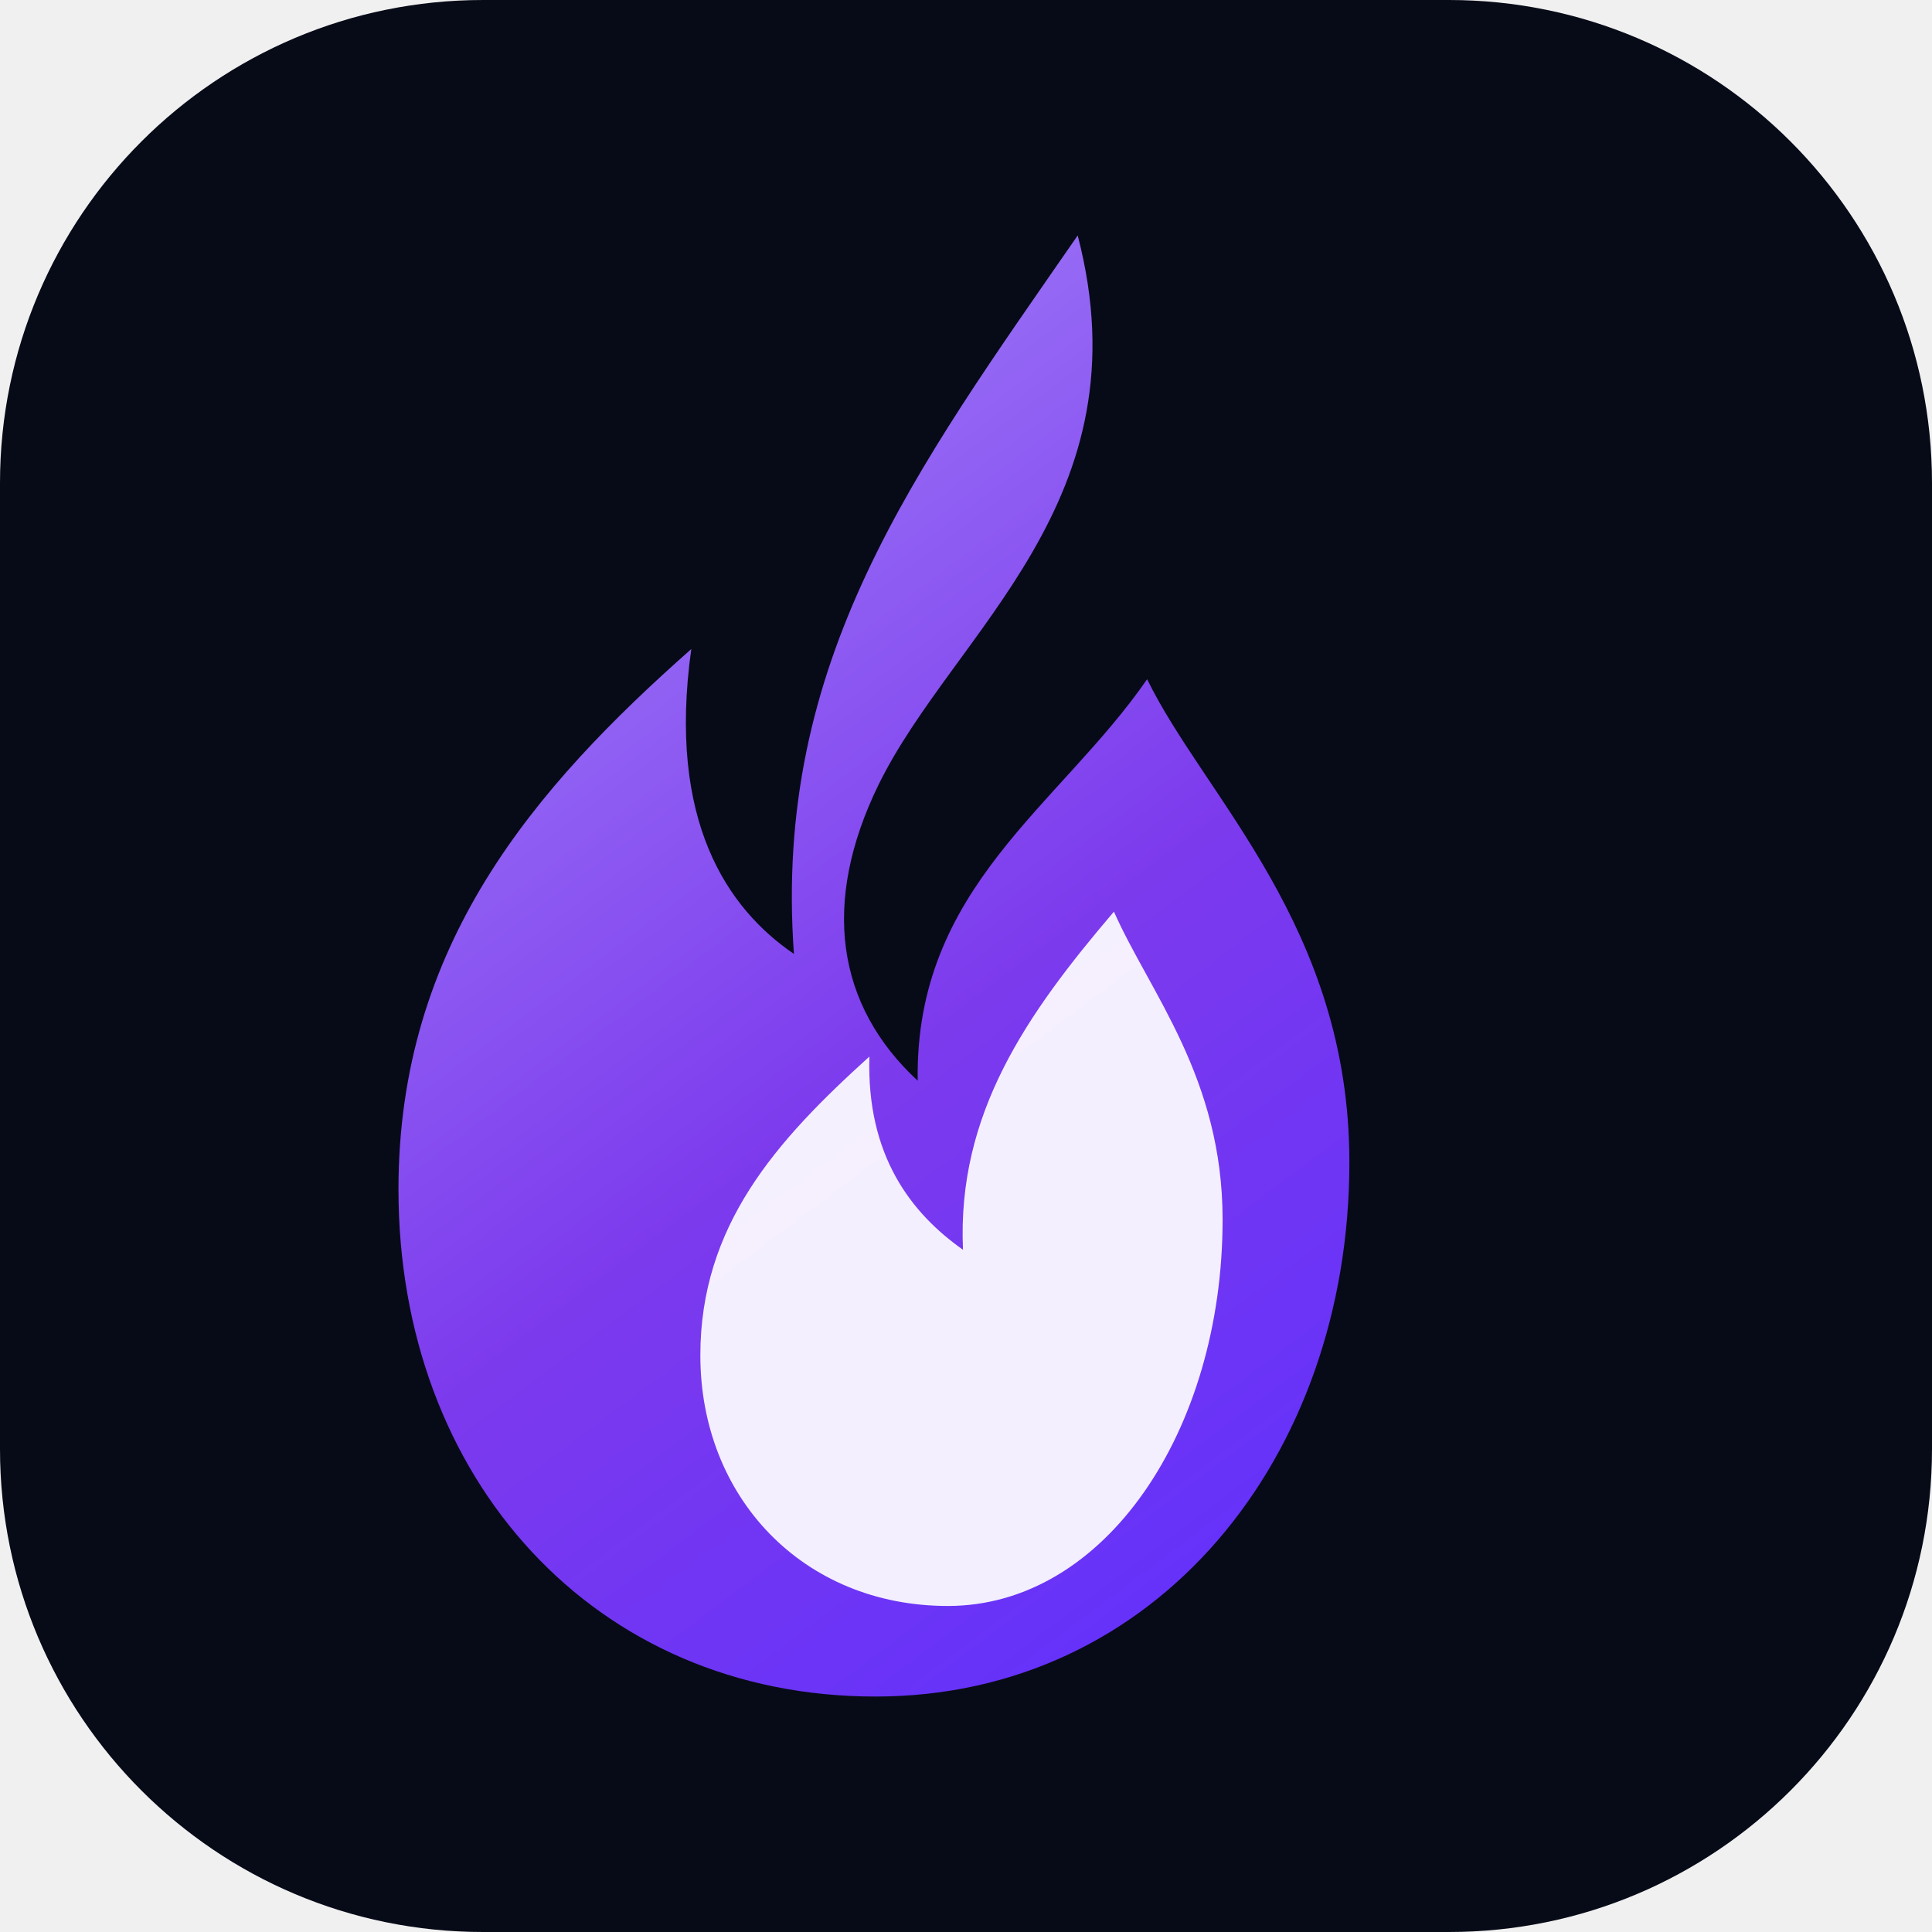
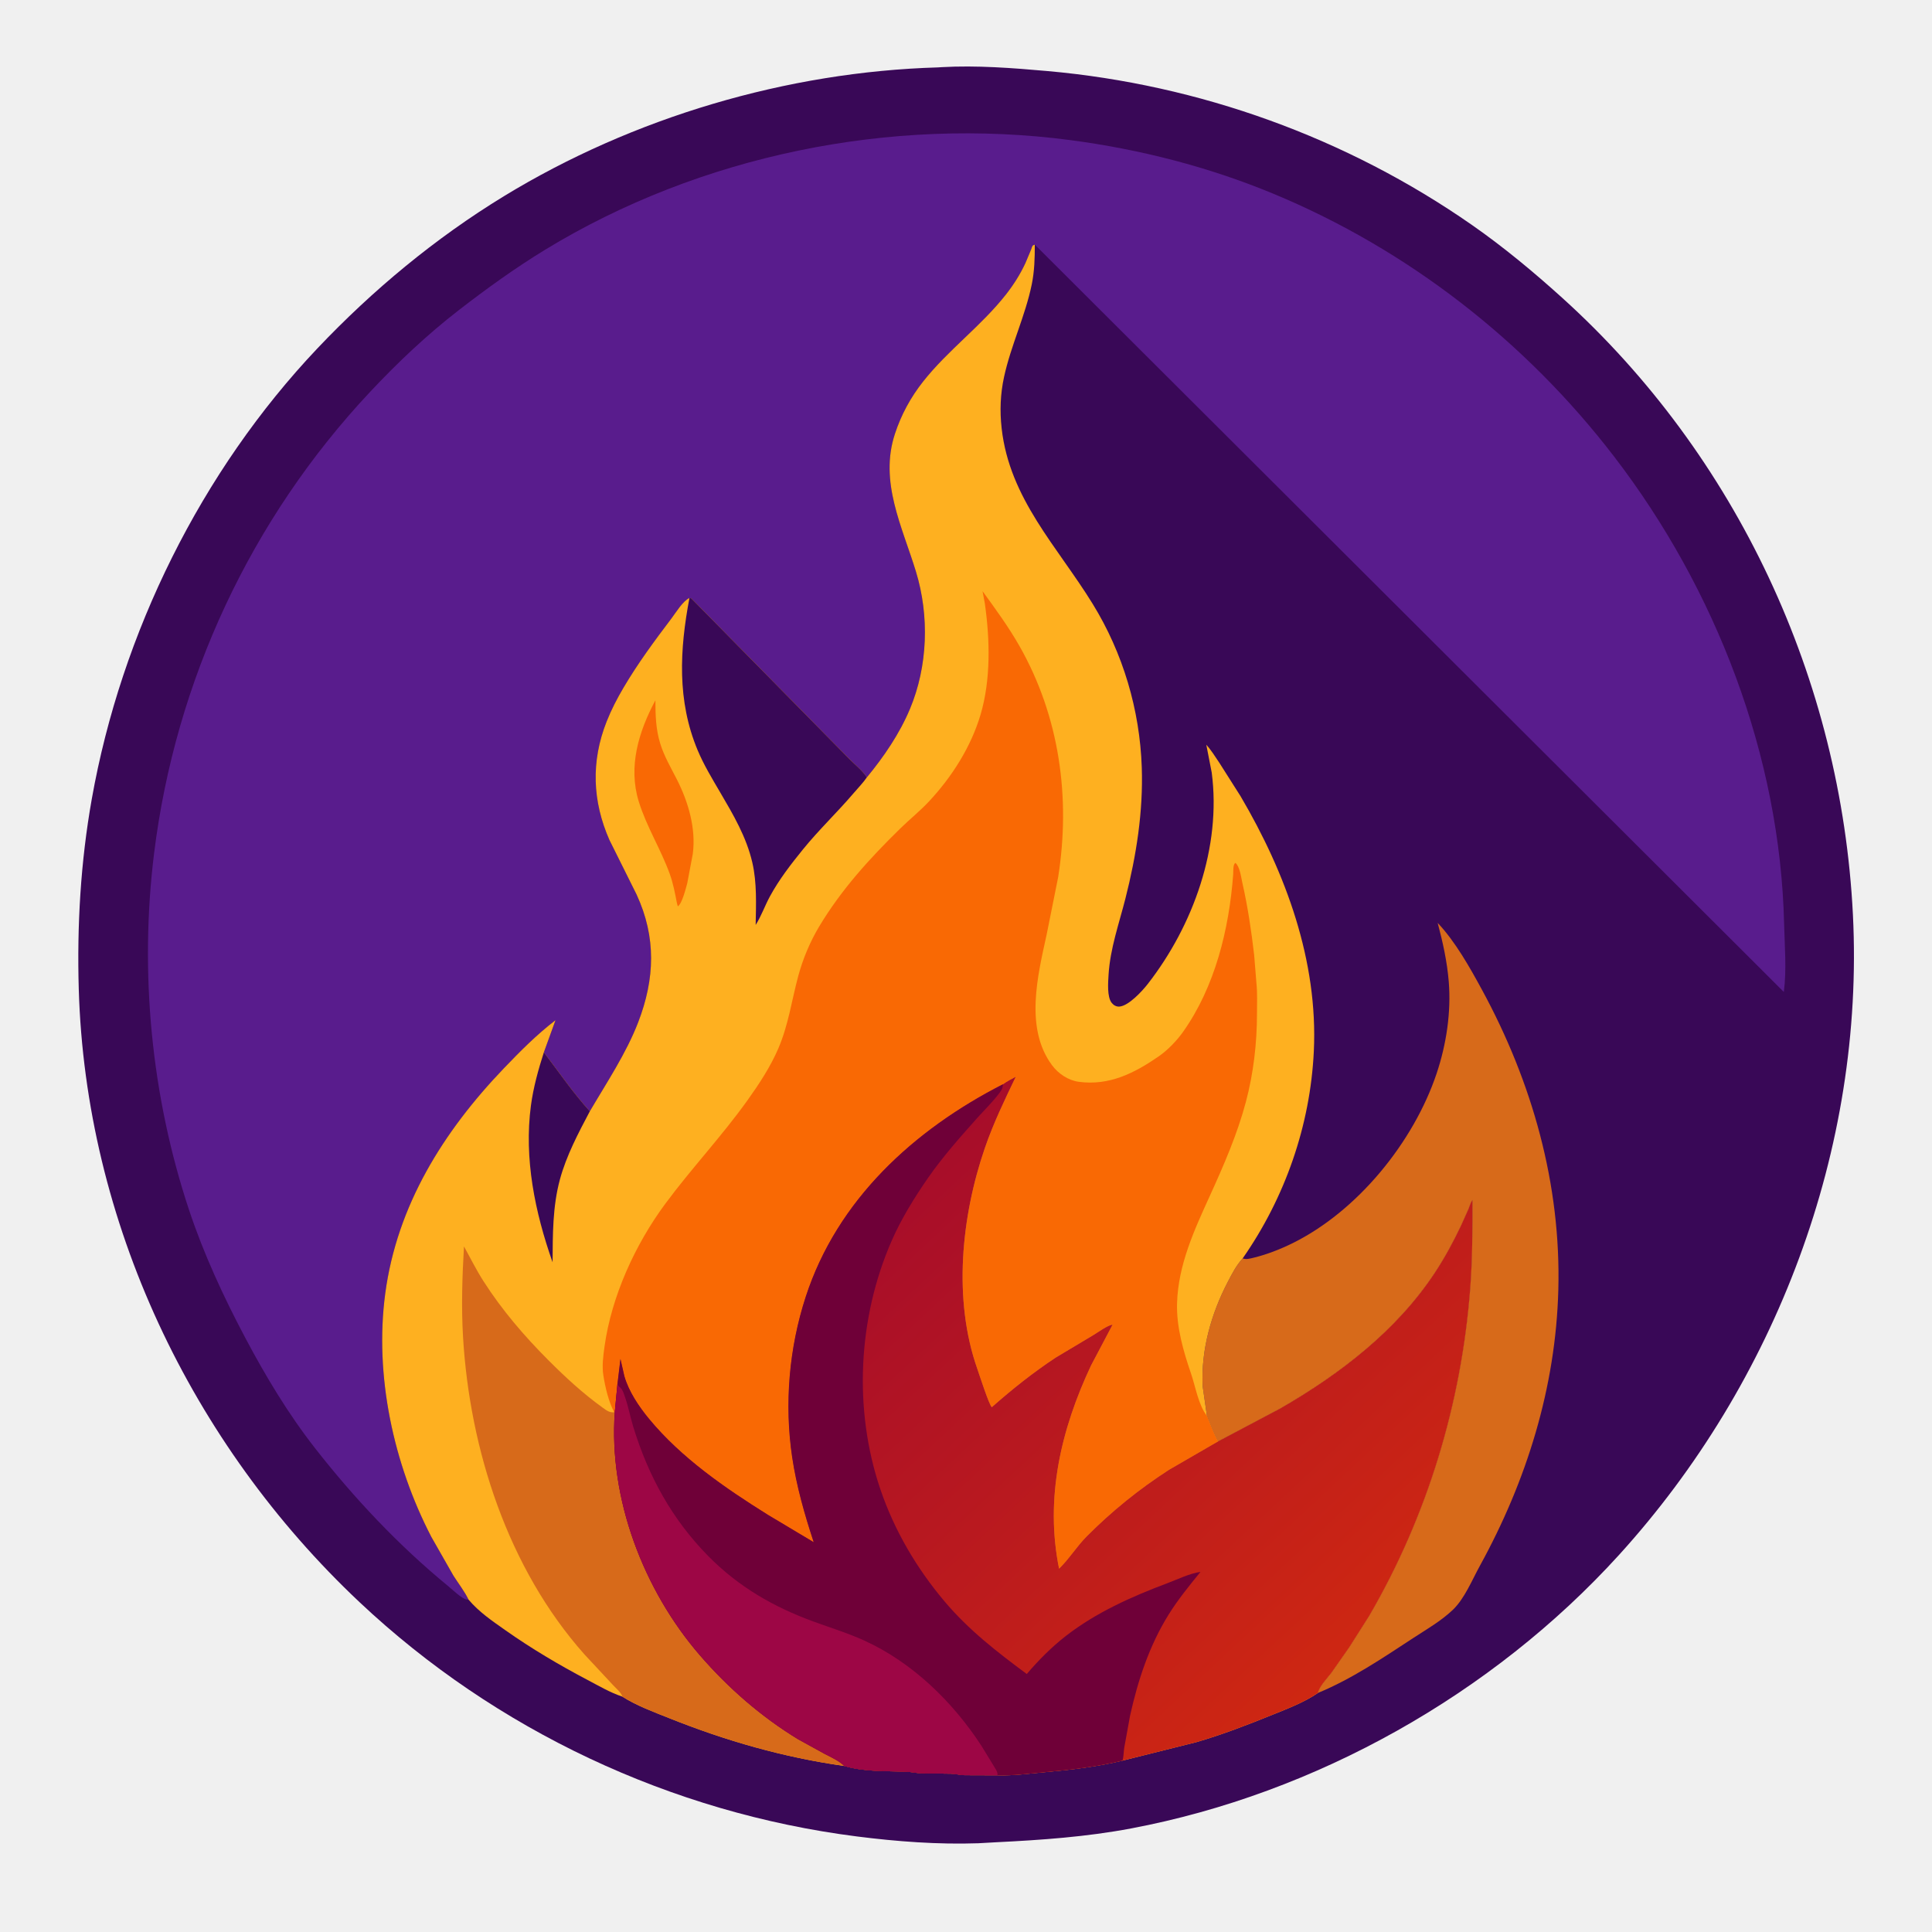
- <svg xmlns="http://www.w3.org/2000/svg" viewBox="0 0 64 64" role="img" aria-label="Ignite Apps">
+ <svg xmlns="http://www.w3.org/2000/svg" width="512" height="512">
+   <path fill="#390857" transform="scale(0.5 0.5)" d="M497.2 35.722L499.129 35.591C517.713 34.565 536.658 36.017 555.162 37.662C635.672 44.817 713.881 73.026 780.231 119.285C796.991 130.969 812.877 144.187 828.022 157.875C920.663 241.6 975.877 360.325 982.086 484.834C988.274 608.902 941.293 732.654 858.04 824.227C791.032 897.932 697.414 950.642 599.455 969.12C575.807 973.581 552.016 975.247 528.031 976.429L518.515 976.962C497.135 977.698 475.39 976.057 454.186 973.359C355.932 960.859 262.733 917.133 190.542 849.164C101.175 765.024 45.356 647.443 41.749 524.294C40.761 490.565 42.74 456.745 48.643 423.5C64.285 335.4 106.692 249.6 168.265 184.616C197.547 153.711 230.726 126.188 267.094 103.987C335.417 62.278 417.205 38.026 497.2 35.722Z" />
+   <path fill="#D76A1A" transform="scale(0.5 0.5)" d="M658.632 666.989C660.64 667.677 662.622 667.055 664.668 666.558C671.432 664.914 678.537 662.133 684.786 659.066C719.532 642.014 749.267 605.312 761.458 568.914C766.602 553.557 769.202 536.431 767.867 520.233C766.995 509.648 764.728 499.412 762 489.169C771.281 498.947 779.023 512.739 785.449 524.553C812.116 573.579 827.432 627.717 825.941 683.75C824.567 735.399 809.15 784.838 784.376 829.886C780.231 837.424 776.244 847.313 770.046 853.231C763.824 859.172 756.022 863.627 748.837 868.326C732.677 878.895 716.472 889.892 698.551 897.289C699.118 893.92 703.668 889.307 705.75 886.503L715.13 873.108L725.736 856.394C756.51 803.545 774.575 743.928 779.243 683C780.443 667.334 780.455 651.75 780.418 636.048C779.478 637.291 778.928 639.344 778.32 640.798L774.413 649.516C770.338 658.109 765.734 666.621 760.495 674.562C740.212 705.31 710.267 728.23 678.685 746.452L645.59 763.973C643.221 759.705 641.592 754.962 639.702 750.463L637.433 734.702C636.488 715.664 641.966 696.296 650.706 679.525C653.015 675.095 655.236 670.705 658.632 666.989Z" />
+   <path fill="#591C8D" transform="scale(0.5 0.5)" d="M248.334 847.837L247.328 847.797C244.721 847.339 239.677 842.42 237.531 840.662C211.45 819.305 187.633 794.009 166.887 767.445C152.693 749.269 140.682 729.25 129.909 708.902C118.431 687.224 107.958 664.627 100.207 641.32C80.143 580.99 73.868 515.316 81.674 452.239C92.988 360.797 133.006 275.072 196.054 207.822C210.672 192.229 226.235 177.491 243.16 164.392C257.887 152.993 273.017 142.072 288.921 132.37C371.046 82.274 472.139 61.703 567.388 74.274C604.197 79.133 640.544 88.433 674.87 102.668C746.087 132.199 808.562 180.823 855.462 241.921C909.465 312.272 943.525 400.575 945.615 489.659C945.892 501.466 947.019 514.032 945.459 525.752L548.468 129.661C548.081 129.856 547.61 129.935 547.307 130.244C547.069 130.486 546.659 131.895 546.525 132.232L543.496 139.431C540.752 145.355 537.23 150.913 533.201 156.049C520.054 172.805 502.469 185.506 489.276 202.215C482.649 210.609 477.655 219.801 474.323 229.961C465.963 255.446 478.17 279.021 485.483 303C492.639 326.461 491.794 353.082 482.293 375.747C476.75 388.971 468.507 401.009 459.431 412.05L459.13 411.54C456.947 408.305 453.042 405.163 450.259 402.362L432.2 384.017L366.96 317.725C366.142 316.904 366.644 317.18 365.418 316.966C361.932 318.47 358.107 324.856 355.768 327.94C346.805 339.752 337.994 351.713 330.46 364.5C327.036 370.31 323.976 376.223 321.498 382.5C313.183 403.569 313.95 424.635 323.011 445.222L337.406 474.132C347.887 496.79 347.131 518.746 338.252 541.813C331.911 558.286 321.549 573.789 312.626 588.996C303.68 579.16 296.295 568.308 288.26 557.745L294.429 540.73C284.454 548.361 275.798 557.103 267.117 566.16C235.049 599.622 210.417 638.865 204.185 685.594C198.393 729.033 208.54 775.901 228.624 814.602L240.334 835.145C242.964 839.282 246.212 843.433 248.334 847.837Z" />
+   <path fill="#FEB020" transform="scale(0.5 0.5)" d="M459.431 412.05C468.507 401.009 476.75 388.971 482.293 375.747C491.794 353.082 492.639 326.461 485.483 303C478.17 279.021 465.963 255.446 474.323 229.961C477.655 219.801 482.649 210.609 489.276 202.215C502.469 185.506 520.054 172.805 533.201 156.049C537.23 150.913 540.752 145.355 543.496 139.431L546.525 132.232C546.659 131.895 547.069 130.486 547.307 130.244C547.61 129.935 548.081 129.856 548.468 129.661C548.479 136.796 548.29 143.726 546.85 150.75C543.417 167.492 535.797 183.075 532.173 199.76C530.204 208.822 529.86 217.835 530.896 227.057C535.092 264.378 560.425 289.654 579.171 320.109C595.219 346.181 604.12 376.181 605.162 406.744C605.962 430.225 602.269 453.51 596.502 476.214C593.112 489.558 588.411 502.731 587.565 516.584C587.322 520.566 586.672 528.39 589.25 531.571C590.247 532.801 591.65 533.606 593.25 533.511C598.193 533.221 605.516 525.151 608.347 521.515C632.488 490.498 647.401 448.922 642.24 409.488L639.367 394.729C641.961 397.588 644.078 401.061 646.248 404.255L657.518 422C681.501 462.757 698.649 509.304 696.352 557.238C694.47 596.512 681.128 634.745 658.632 666.989C655.236 670.705 653.015 675.095 650.706 679.525C641.966 696.296 636.488 715.664 637.433 734.702L639.702 750.463C641.592 754.962 643.221 759.705 645.59 763.973L678.685 746.452C710.267 728.23 740.212 705.31 760.495 674.562C765.734 666.621 770.338 658.109 774.413 649.516L778.32 640.798C778.928 639.344 779.478 637.291 780.418 636.048C780.455 651.75 780.443 667.334 779.243 683C774.575 743.928 756.51 803.545 725.736 856.394L715.13 873.108L705.75 886.503C703.668 889.307 699.118 893.92 698.551 897.289C691.349 902.253 682.501 905.591 674.417 908.867C661.215 914.218 647.794 919.399 634.105 923.377L594.925 933.176C581.643 936.368 567.771 938.046 554.195 939.25C545.692 940.004 537.244 941.214 528.689 940.944L511.193 940.882C508.776 940.764 506.415 940.199 504 940.098L488.25 939.884C485.732 939.774 483.265 939.195 480.75 939.079C469.517 938.562 458.466 939.225 447.517 936C415.389 931.461 384.854 922.715 354.723 910.671C346.364 907.33 337.436 904.058 329.813 899.232C323.458 897.134 317.312 893.51 311.396 890.395C296.319 882.454 281.705 873.817 267.773 863.991C260.692 858.997 254.01 854.495 248.334 847.837C246.212 843.433 242.964 839.282 240.334 835.145L228.624 814.602C208.54 775.901 198.393 729.033 204.185 685.594C210.417 638.865 235.049 599.622 267.117 566.16C275.798 557.103 284.454 548.361 294.429 540.73L288.26 557.745C296.295 568.308 303.68 579.16 312.626 588.996C321.549 573.789 331.911 558.286 338.252 541.813C347.131 518.746 347.887 496.79 337.406 474.132L323.011 445.222C313.95 424.635 313.183 403.569 321.498 382.5C323.976 376.223 327.036 370.31 330.46 364.5C337.994 351.713 346.805 339.752 355.768 327.94C358.107 324.856 361.932 318.47 365.418 316.966C366.644 317.18 366.142 316.904 366.96 317.725L432.2 384.017L450.259 402.362C453.042 405.163 456.947 408.305 459.13 411.54L459.431 412.05Z" />
+   <path fill="#F96904" transform="scale(0.5 0.5)" d="M347.366 371.182C347.405 379.142 347.577 386.439 349.942 394.125C352.033 400.92 355.672 407.013 358.863 413.323C364.87 425.204 368.943 439.128 367.2 452.547L364.265 468.113C363.527 470.758 361.491 479.111 359.25 480.376L358.75 478.499C357.78 473.383 356.769 468.158 355.002 463.25C350.264 450.089 342.708 438.258 338.554 424.812C332.817 406.247 338.555 387.677 347.366 371.182Z" />
+   <path fill="#390857" transform="scale(0.5 0.5)" d="M288.26 557.745C296.295 568.308 303.68 579.16 312.626 588.996C306.518 600.595 300.192 612.454 296.753 625.181C292.877 639.528 292.978 654.309 292.881 669.036C283.534 642.539 277.663 614.051 281.41 585.923C282.686 576.344 285.313 566.926 288.26 557.745Z" />
+   <path fill="#390857" transform="scale(0.5 0.5)" d="M365.418 316.966C366.644 317.18 366.142 316.904 366.96 317.725L432.2 384.017L450.259 402.362C453.042 405.163 456.947 408.305 459.13 411.54L459.431 412.05C457.38 414.999 454.659 417.79 452.319 420.53C443.666 430.663 433.943 439.881 425.552 450.235C419.147 458.138 412.98 466.104 408.097 475.064C405.399 480.014 403.531 485.495 400.515 490.249C400.714 479.279 401.239 467.918 398.747 457.156C395.601 443.571 388.655 431.815 381.682 419.927C377.445 412.703 372.996 405.352 369.76 397.62C358.772 371.366 360.24 344.294 365.418 316.966Z" />
+   <path fill="#D76A1A" transform="scale(0.5 0.5)" d="M329.813 899.232C329.469 897.299 326.389 894.716 324.995 893.216L309.762 876.86C269.259 831.292 248.933 768.49 245.404 708.368C244.471 692.483 245.004 676.493 245.918 660.623C249.341 666.829 252.47 673.145 256.303 679.125C266.055 694.34 277.76 708.017 290.505 720.788C299.654 729.957 309.014 738.606 319.553 746.186C321.396 747.512 323.191 748.874 325.536 748.501L325.86 748.319C322.527 794.33 341.09 842.858 371.006 877.401C385.986 894.697 403.469 909.953 423.038 921.861L436.957 929.525C440.427 931.301 444.72 933.266 447.517 936C415.389 931.461 384.854 922.715 354.723 910.671C346.364 907.33 337.436 904.058 329.813 899.232Z" />
+   <path fill="#F96904" transform="scale(0.5 0.5)" d="M325.536 748.501C322.536 742.826 320.817 735.364 319.8 729.04C318.994 724.03 319.712 718.72 320.403 713.735C324.101 687.049 336.658 659.583 352.625 638.006C366.536 619.208 382.614 602.171 396.207 583.145C402.366 574.525 408.351 565.439 412.543 555.676C417.879 543.249 419.584 530.363 423.06 517.415C425.53 508.215 429.364 499.078 434.28 490.904C446.048 471.34 460.875 455.057 477.127 439.153C482.137 434.251 487.606 429.884 492.403 424.75C504.501 411.802 514.608 395.944 519.685 378.872C525.24 360.195 524.693 338.881 521.977 319.801L520.768 313.337C527.642 322.802 534.581 332.271 540.366 342.46C561.576 379.819 567.507 422.687 560.858 464.855L554.75 495.315C549.99 517.108 543.046 544.927 557.562 564.545C560.899 569.057 566.199 572.641 571.802 573.386C587.974 575.538 601.325 568.775 614.242 559.828C618.891 556.607 623.71 551.604 626.98 547C644.011 523.016 651.454 492.399 653.617 463.419C653.752 461.612 653.386 458.466 654.75 457.32C657.129 459.21 657.793 464.905 658.478 467.93C661.337 480.548 663.269 493.459 664.741 506.316L665.918 520.907C666.499 526.285 666.228 532.02 666.224 537.436C666.212 553.054 664.354 568.915 660.347 584.024C655.841 601.019 648.663 617.522 641.39 633.5C633.056 651.811 624.479 670.247 623.863 690.713C623.482 703.339 627.214 716.189 631.261 727.997C633.644 734.949 635.183 744.715 639.702 750.463C641.592 754.962 643.221 759.705 645.59 763.973L619.624 779.004C603.868 789.161 589.211 800.989 575.998 814.292C570.649 819.678 566.745 826.16 561.339 831.426C553.749 794.085 562.331 757.591 578.311 723.663L589.688 702.116C587.217 702.25 581.775 706.28 579.443 707.659L559.514 719.572C547.492 727.528 536.483 736.301 525.688 745.828C524.251 744.751 518.987 728.32 518.012 725.555C505.044 688.784 509.522 644.748 521.988 608.5C526.506 595.36 532.388 583.196 538.377 570.697C536.047 571.931 533.748 573.123 531.601 574.668C484.446 598.775 443.811 635.81 427.038 687.353C418.213 714.47 415.66 744.137 419.868 772.367C422.158 787.728 426.425 802.659 431.275 817.389L406.969 802.857C384.353 788.726 361.092 772.713 343.999 752C338.608 745.467 333.27 737.551 330.912 729.328L328.853 720.264L327.251 733.647L325.86 748.319L325.536 748.501Z" />
  <defs>
-     <linearGradient id="ignite" x1="14" y1="8" x2="50" y2="56" gradientUnits="userSpaceOnUse">
-       <stop stop-color="#A78BFA" />
-       <stop offset="0.52" stop-color="#7C3AED" />
-       <stop offset="1" stop-color="#5B2EFF" />
+     <linearGradient id="gradient_0" gradientUnits="userSpaceOnUse" x1="742.439" y1="854.174" x2="505.456" y2="600.164">
+       <stop offset="0" stop-color="#CE2712" />
+       <stop offset="1" stop-color="#A70D2A" />
    </linearGradient>
  </defs>
-   <rect width="64" height="64" rx="16" fill="#070B18" />
-   <path fill="url(#ignite)" d="M35.7 7.8c2.3 8.8-4.1 13.1-6.6 18.2-1.9 3.9-1.4 7.3 1.3 9.8-.1-6.4 4.7-9.1 7.6-13.3 1.9 3.9 6.7 8.2 6.7 16 0 9.8-6.4 17.7-15.7 17.7S13.2 49 13.2 39.4c0-8.1 4.5-13.3 9.7-17.9-.8 5.7 1.2 8.6 3.4 10.1-.7-9.7 4-16 9.4-23.8Z" />
-   <path fill="#fff" fill-opacity=".92" d="M31.4 53.2c-4.8 0-8.2-3.6-8.2-8.3 0-4.3 2.5-7.1 5.6-9.9-.1 3.3 1.4 5.2 3.1 6.4-.2-4.5 2.1-7.8 5-11.2 1.2 2.7 3.6 5.5 3.6 10.2 0 7-3.9 12.8-9.1 12.8Z" />
+   <path fill="url(#gradient_0)" transform="scale(0.5 0.5)" d="M531.601 574.668C533.748 573.123 536.047 571.931 538.377 570.697C532.388 583.196 526.506 595.36 521.988 608.5C509.522 644.748 505.044 688.784 518.012 725.555C518.987 728.32 524.251 744.751 525.688 745.828C536.483 736.301 547.492 727.528 559.514 719.572L579.443 707.659C581.775 706.28 587.217 702.25 589.688 702.116L578.311 723.663C562.331 757.591 553.749 794.085 561.339 831.426C566.745 826.16 570.649 819.678 575.998 814.292C589.211 800.989 603.868 789.161 619.624 779.004L645.59 763.973L678.685 746.452C710.267 728.23 740.212 705.31 760.495 674.562C765.734 666.621 770.338 658.109 774.413 649.516L778.32 640.798C778.928 639.344 779.478 637.291 780.418 636.048C780.455 651.75 780.443 667.334 779.243 683C774.575 743.928 756.51 803.545 725.736 856.394L715.13 873.108L705.75 886.503C703.668 889.307 699.118 893.92 698.551 897.289C691.349 902.253 682.501 905.591 674.417 908.867C661.215 914.218 647.794 919.399 634.105 923.377L594.925 933.176C581.643 936.368 567.771 938.046 554.195 939.25C545.692 940.004 537.244 941.214 528.689 940.944L511.193 940.882C508.776 940.764 506.415 940.199 504 940.098L488.25 939.884C485.732 939.774 483.265 939.195 480.75 939.079C469.517 938.562 458.466 939.225 447.517 936C444.72 933.266 440.427 931.301 436.957 929.525L423.038 921.861C403.469 909.953 385.986 894.697 371.006 877.401C341.09 842.858 322.527 794.33 325.86 748.319L327.251 733.647L328.853 720.264L330.912 729.328C333.27 737.551 338.608 745.467 343.999 752C361.092 772.713 384.353 788.726 406.969 802.857L431.275 817.389C426.425 802.659 422.158 787.728 419.868 772.367C415.66 744.137 418.213 714.47 427.038 687.353C443.811 635.81 484.446 598.775 531.601 574.668Z" />
+   <path fill="#6F0038" transform="scale(0.5 0.5)" d="M531.601 574.668C531.431 576.719 531.139 577.357 529.891 579.064C526.386 583.861 521.707 588.351 517.734 592.801C508.678 602.942 499.376 613.443 491.649 624.642C484.533 634.957 477.783 645.864 472.727 657.355C454.707 698.311 452.238 747.092 466.648 789.457C474.033 811.169 485.819 831.204 500.571 848.706C513.402 863.929 528.314 875.452 544.209 887.256C550.542 879.841 557.353 872.968 565.073 866.977C580.955 854.654 599.916 846.185 618.623 839.17C623.99 837.157 630.645 833.896 636.279 833.134C630.297 840.518 624.319 847.813 619.3 855.906C609.138 872.296 603.122 890.557 598.974 909.274L595.864 926.347C595.539 928.389 595.582 931.282 594.925 933.176C581.643 936.368 567.771 938.046 554.195 939.25C545.692 940.004 537.244 941.214 528.689 940.944L511.193 940.882C508.776 940.764 506.415 940.199 504 940.098L488.25 939.884C485.732 939.774 483.265 939.195 480.75 939.079C469.517 938.562 458.466 939.225 447.517 936C444.72 933.266 440.427 931.301 436.957 929.525L423.038 921.861C403.469 909.953 385.986 894.697 371.006 877.401C341.09 842.858 322.527 794.33 325.86 748.319L327.251 733.647L328.853 720.264L330.912 729.328C333.27 737.551 338.608 745.467 343.999 752C361.092 772.713 384.353 788.726 406.969 802.857L431.275 817.389C426.425 802.659 422.158 787.728 419.868 772.367C415.66 744.137 418.213 714.47 427.038 687.353C443.811 635.81 484.446 598.775 531.601 574.668Z" />
+   <path fill="#9D0645" transform="scale(0.5 0.5)" d="M327.251 733.647C327.702 734.502 327.945 734.81 328.702 735.425C329.971 736.455 330.473 738.261 331.017 739.75C332.976 745.115 333.964 750.769 335.636 756.227C343.628 782.304 356.189 805.309 375.466 824.829C391.507 841.073 409.948 851.706 431.237 859.478C440.295 862.784 449.626 865.647 458.397 869.669C483.749 881.294 504.997 902.048 520.11 925.21L526.833 936.191C527.495 937.343 528.677 938.916 528.703 940.282L528.689 940.944L511.193 940.882C508.776 940.764 506.415 940.199 504 940.098L488.25 939.884C485.732 939.774 483.265 939.195 480.75 939.079C469.517 938.562 458.466 939.225 447.517 936C444.72 933.266 440.427 931.301 436.957 929.525L423.038 921.861C403.469 909.953 385.986 894.697 371.006 877.401C341.09 842.858 322.527 794.33 325.86 748.319L327.251 733.647Z" />
</svg>
